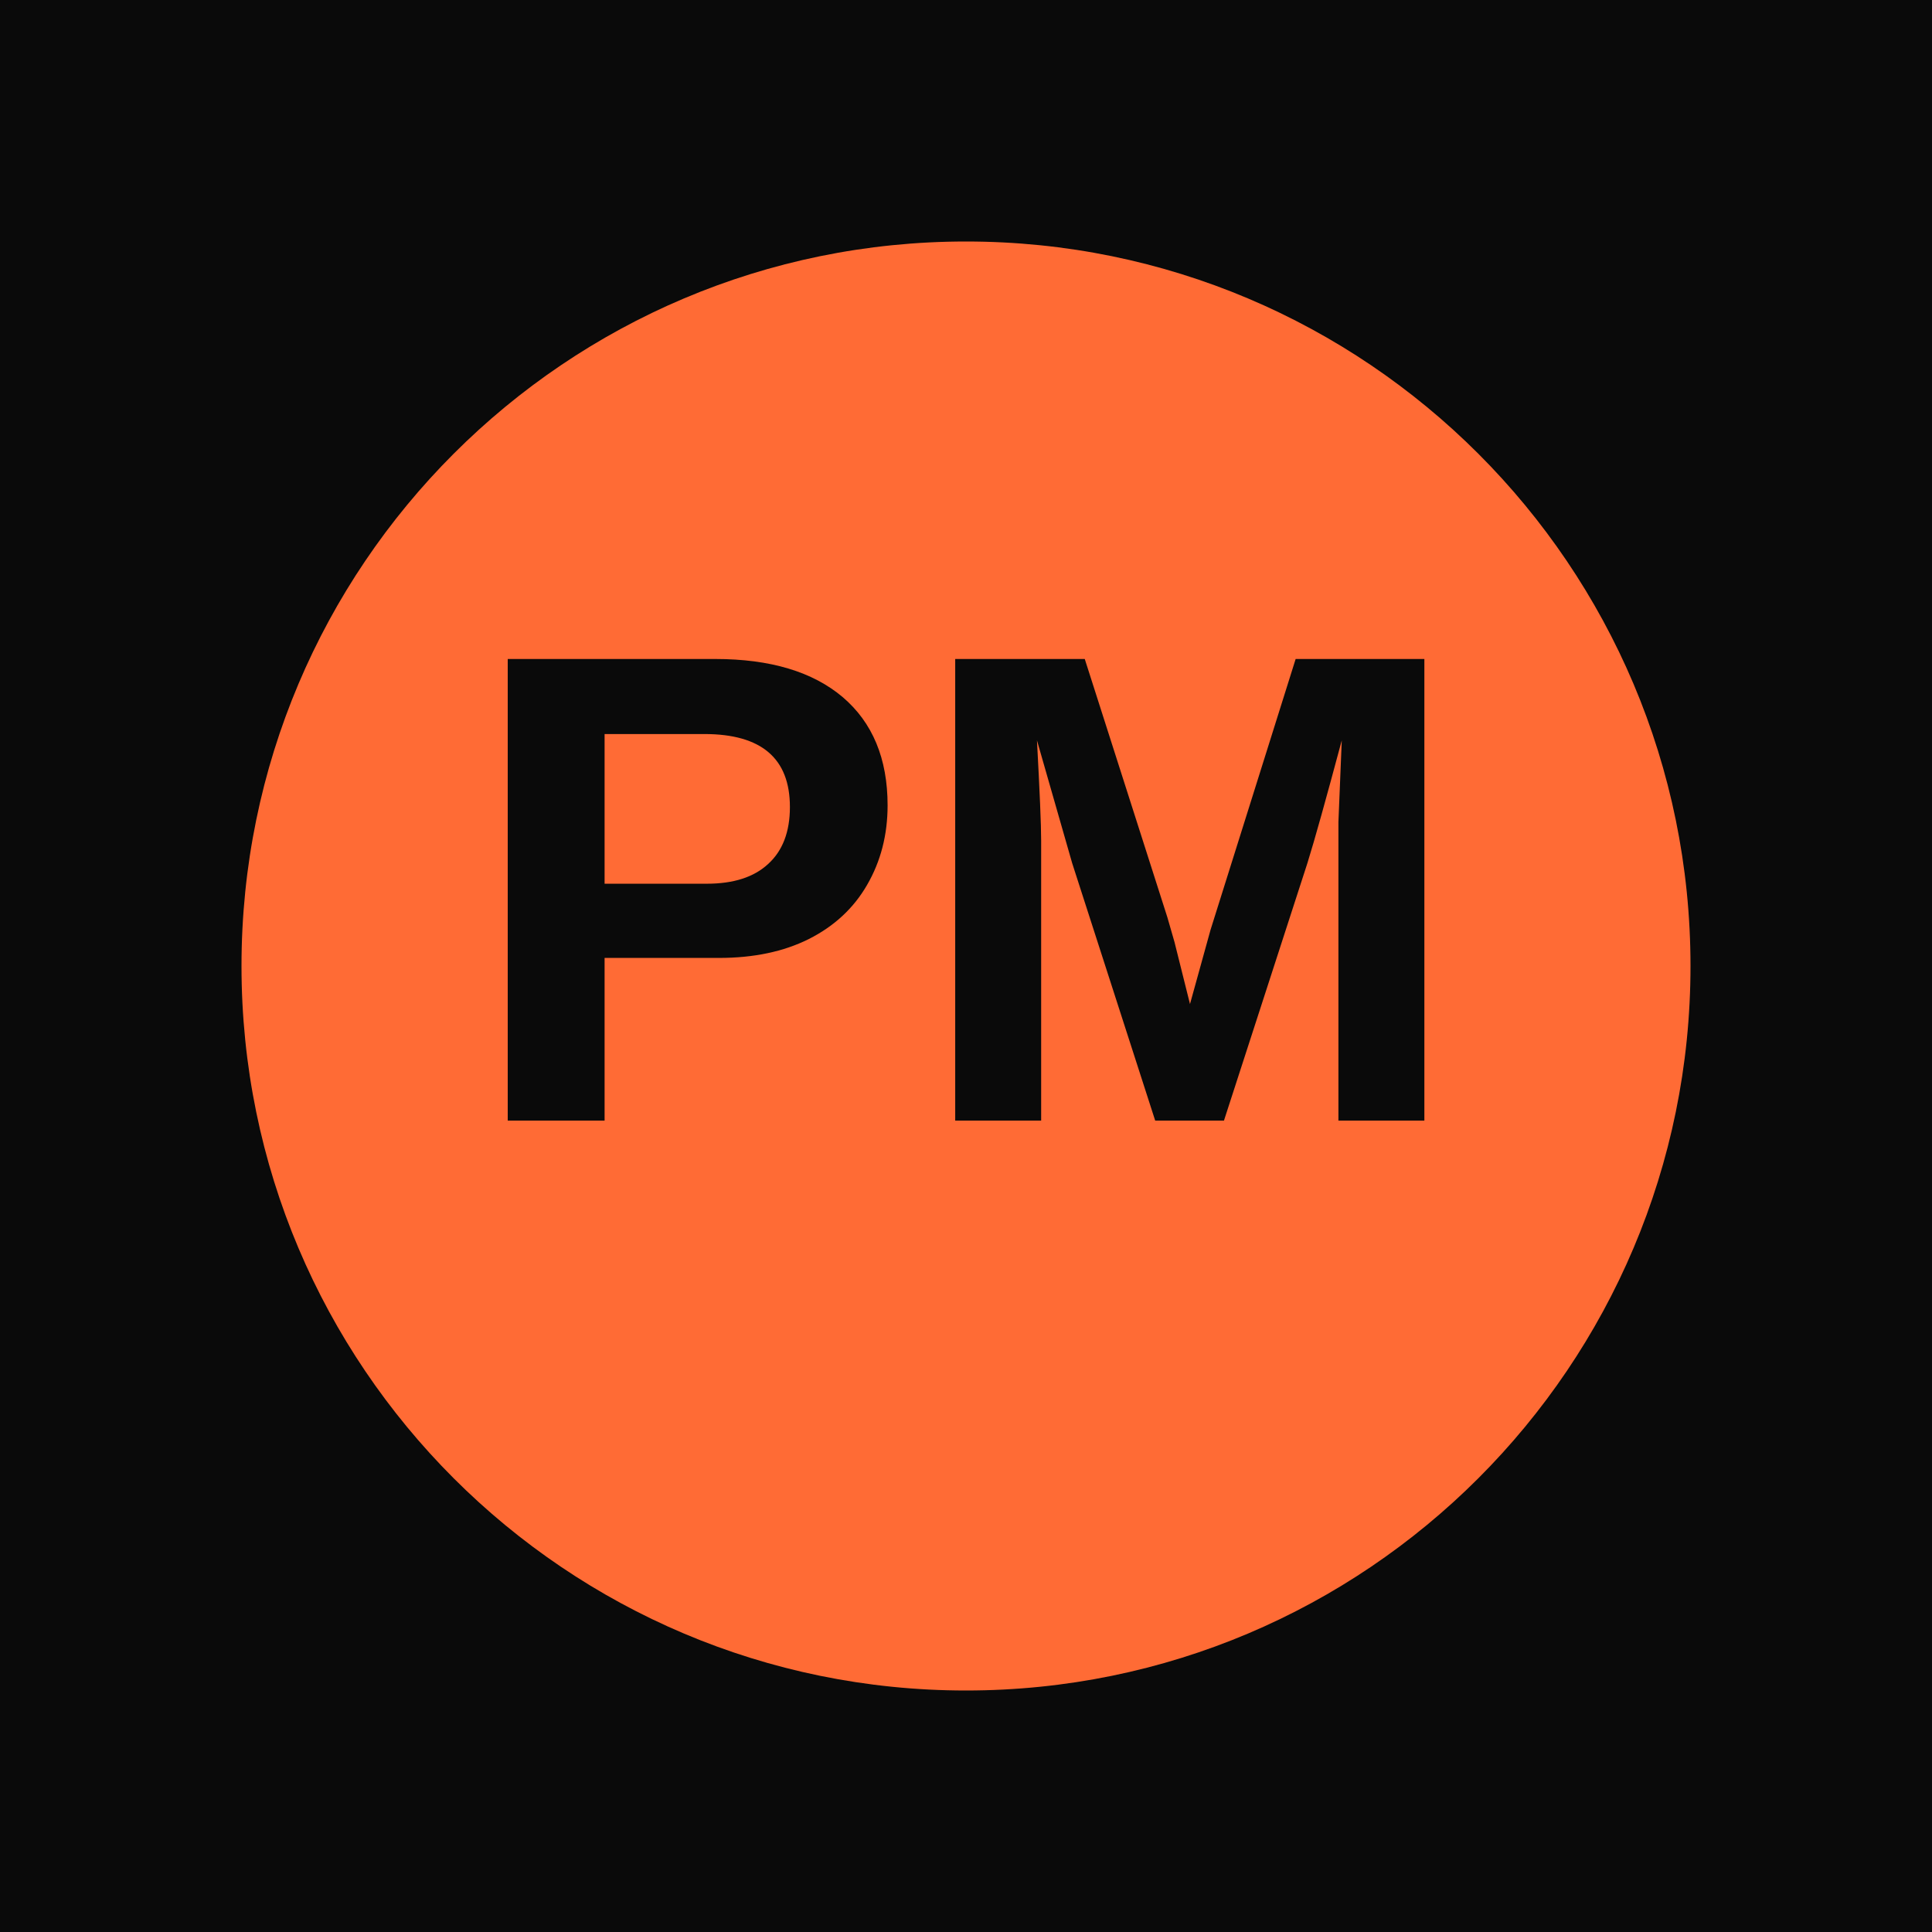
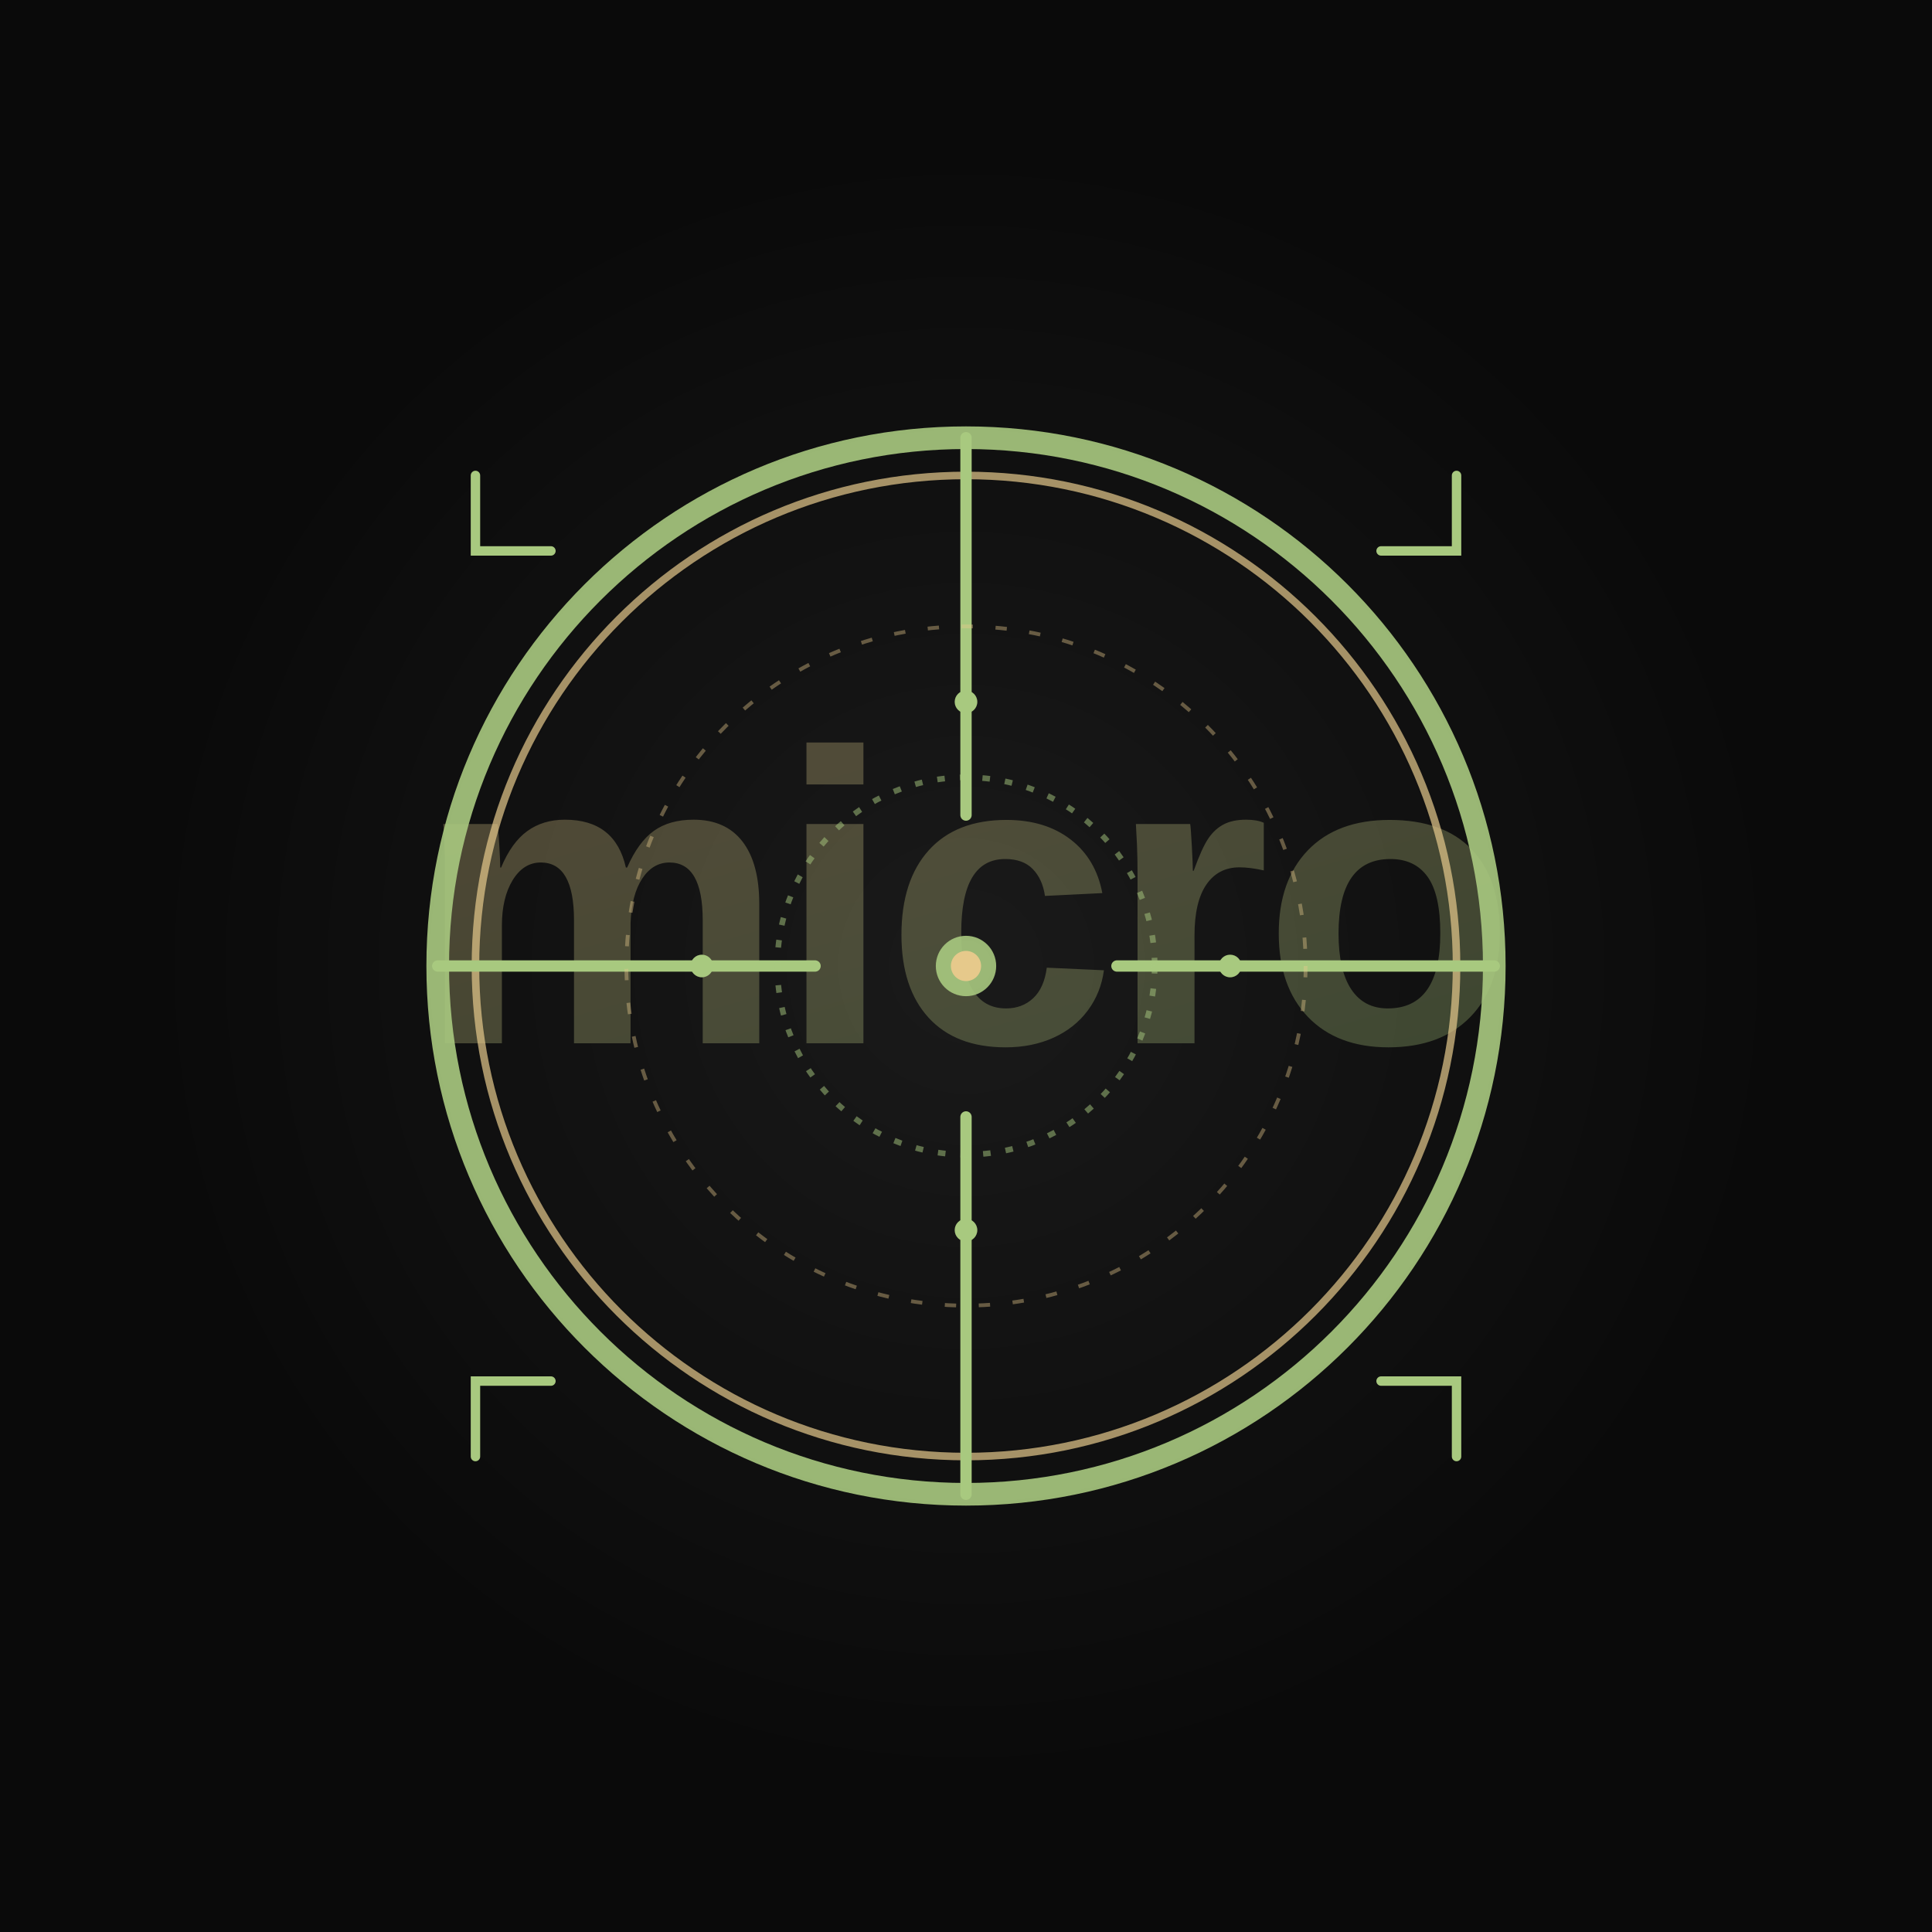
- <svg xmlns="http://www.w3.org/2000/svg" width="72" height="72">
-   <rect width="72" height="72" fill="#0a0a0a" />
-   <circle cx="36" cy="36" r="27" fill="#FF6B35" />
-   <text x="50%" y="58%" text-anchor="middle" fill="#0a0a0a" font-family="Arial,sans-serif" font-size="25" font-weight="bold">PM</text>
+ <svg xmlns="http://www.w3.org/2000/svg" width="512" height="512">
+   <rect width="512" height="512" fill="#0a0a0a" />
+   <defs>
+     <radialGradient id="bgGrad" cx="50%" cy="50%" r="50%">
+       <stop offset="0%" style="stop-color:#1a1a1a;stop-opacity:1" />
+       <stop offset="100%" style="stop-color:#0a0a0a;stop-opacity:1" />
+     </radialGradient>
+     <linearGradient id="textGrad" x1="0%" y1="0%" x2="100%" y2="100%">
+       <stop offset="0%" style="stop-color:#E6C98B;stop-opacity:0.3" />
+       <stop offset="100%" style="stop-color:#A8C97F;stop-opacity:0.3" />
+     </linearGradient>
+   </defs>
+   <circle cx="256" cy="256" r="220" fill="url(#bgGrad)" />
+   <text x="50%" y="54%" text-anchor="middle" fill="url(#textGrad)" font-family="Arial, sans-serif" font-size="110" font-weight="900" letter-spacing="-2">micro</text>
+   <g transform="translate(256, 256)">
+     <circle cx="0" cy="0" r="140" fill="none" stroke="#A8C97F" stroke-width="6" opacity="0.9" />
+     <circle cx="0" cy="0" r="130" fill="none" stroke="#E6C98B" stroke-width="2" opacity="0.7" />
+     <line x1="-140" y1="0" x2="-40" y2="0" stroke="#A8C97F" stroke-width="3" stroke-linecap="round" />
+     <line x1="40" y1="0" x2="140" y2="0" stroke="#A8C97F" stroke-width="3" stroke-linecap="round" />
+     <line x1="0" y1="-140" x2="0" y2="-40" stroke="#A8C97F" stroke-width="3" stroke-linecap="round" />
+     <line x1="0" y1="40" x2="0" y2="140" stroke="#A8C97F" stroke-width="3" stroke-linecap="round" />
+     <circle cx="0" cy="0" r="8" fill="#A8C97F" opacity="0.9" />
+     <circle cx="0" cy="0" r="4" fill="#E6C98B" />
+     <circle cx="0" cy="0" r="50" fill="none" stroke="#A8C97F" stroke-width="1.5" opacity="0.5" stroke-dasharray="2,4" />
+     <circle cx="0" cy="0" r="90" fill="none" stroke="#E6C98B" stroke-width="1" opacity="0.4" stroke-dasharray="3,6" />
+     <circle cx="-70" cy="0" r="3" fill="#A8C97F" />
+     <circle cx="70" cy="0" r="3" fill="#A8C97F" />
+     <circle cx="0" cy="-70" r="3" fill="#A8C97F" />
+     <circle cx="0" cy="70" r="3" fill="#A8C97F" />
+     <path d="M 110,-110 L 130,-110 L 130,-130" stroke="#A8C97F" stroke-width="2.5" fill="none" stroke-linecap="round" />
+     <path d="M -110,-110 L -130,-110 L -130,-130" stroke="#A8C97F" stroke-width="2.5" fill="none" stroke-linecap="round" />
+     <path d="M 110,110 L 130,110 L 130,130" stroke="#A8C97F" stroke-width="2.5" fill="none" stroke-linecap="round" />
+     <path d="M -110,110 L -130,110 L -130,130" stroke="#A8C97F" stroke-width="2.5" fill="none" stroke-linecap="round" />
+   </g>
</svg>
